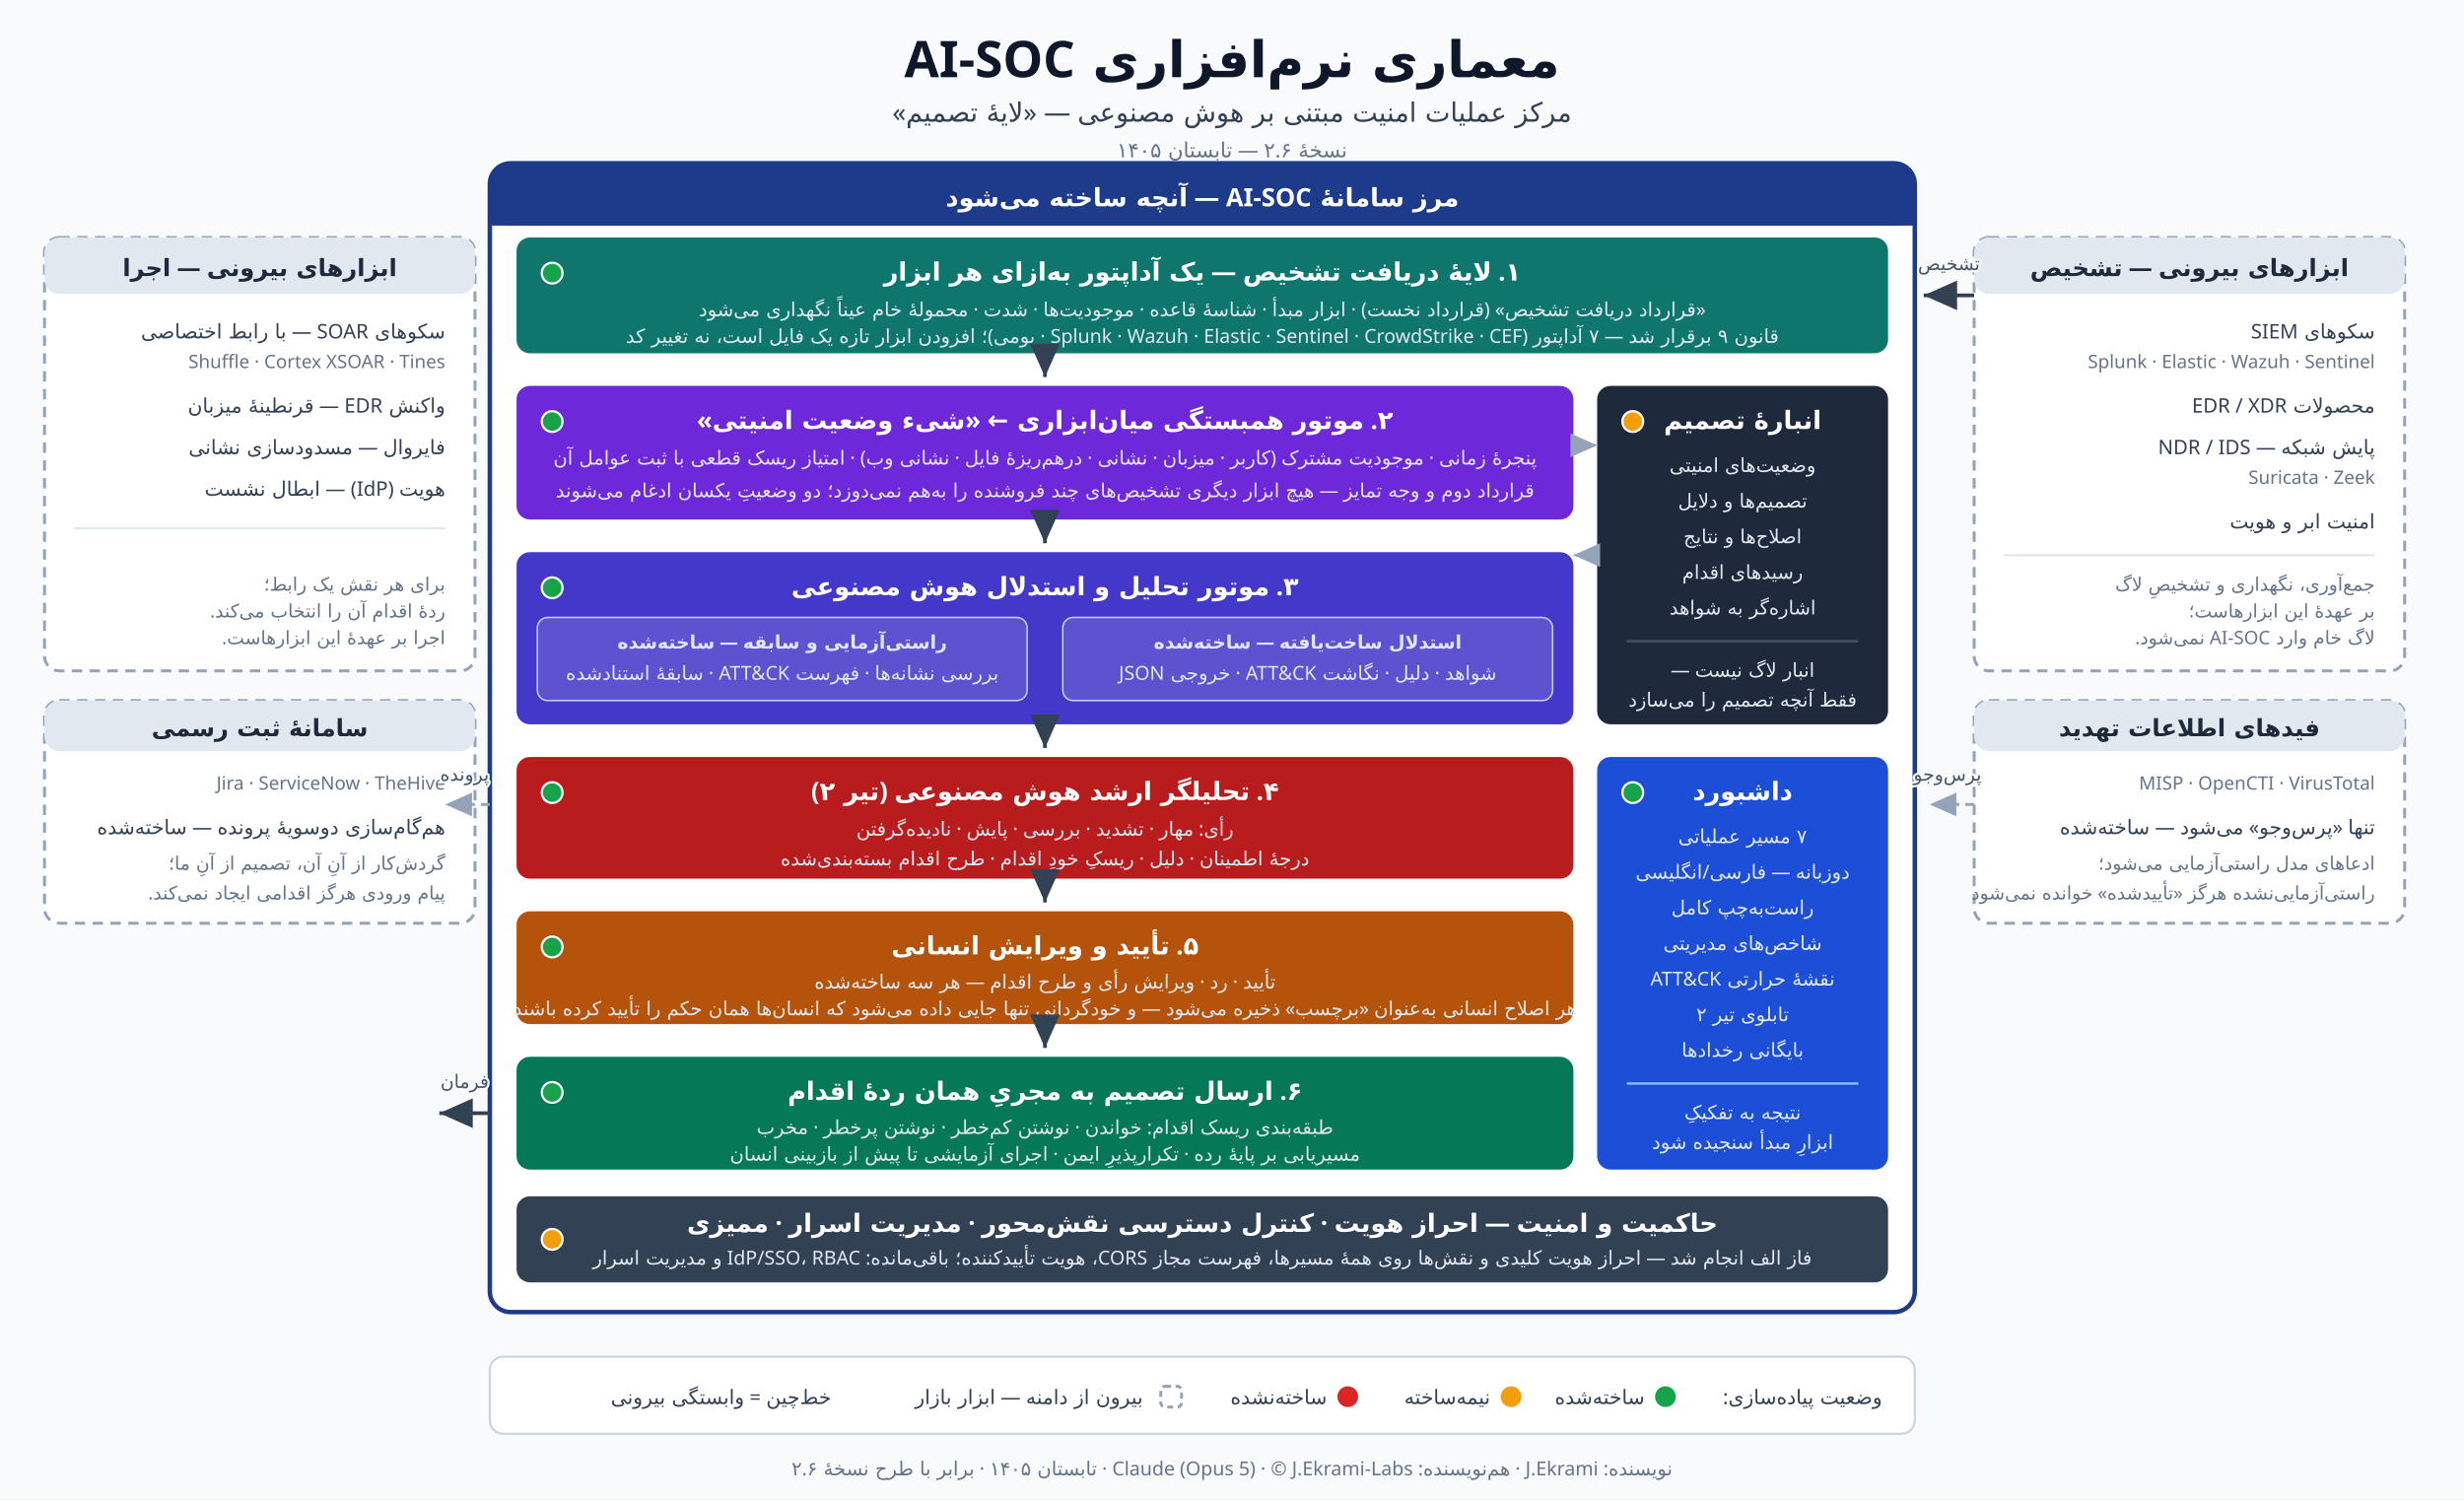
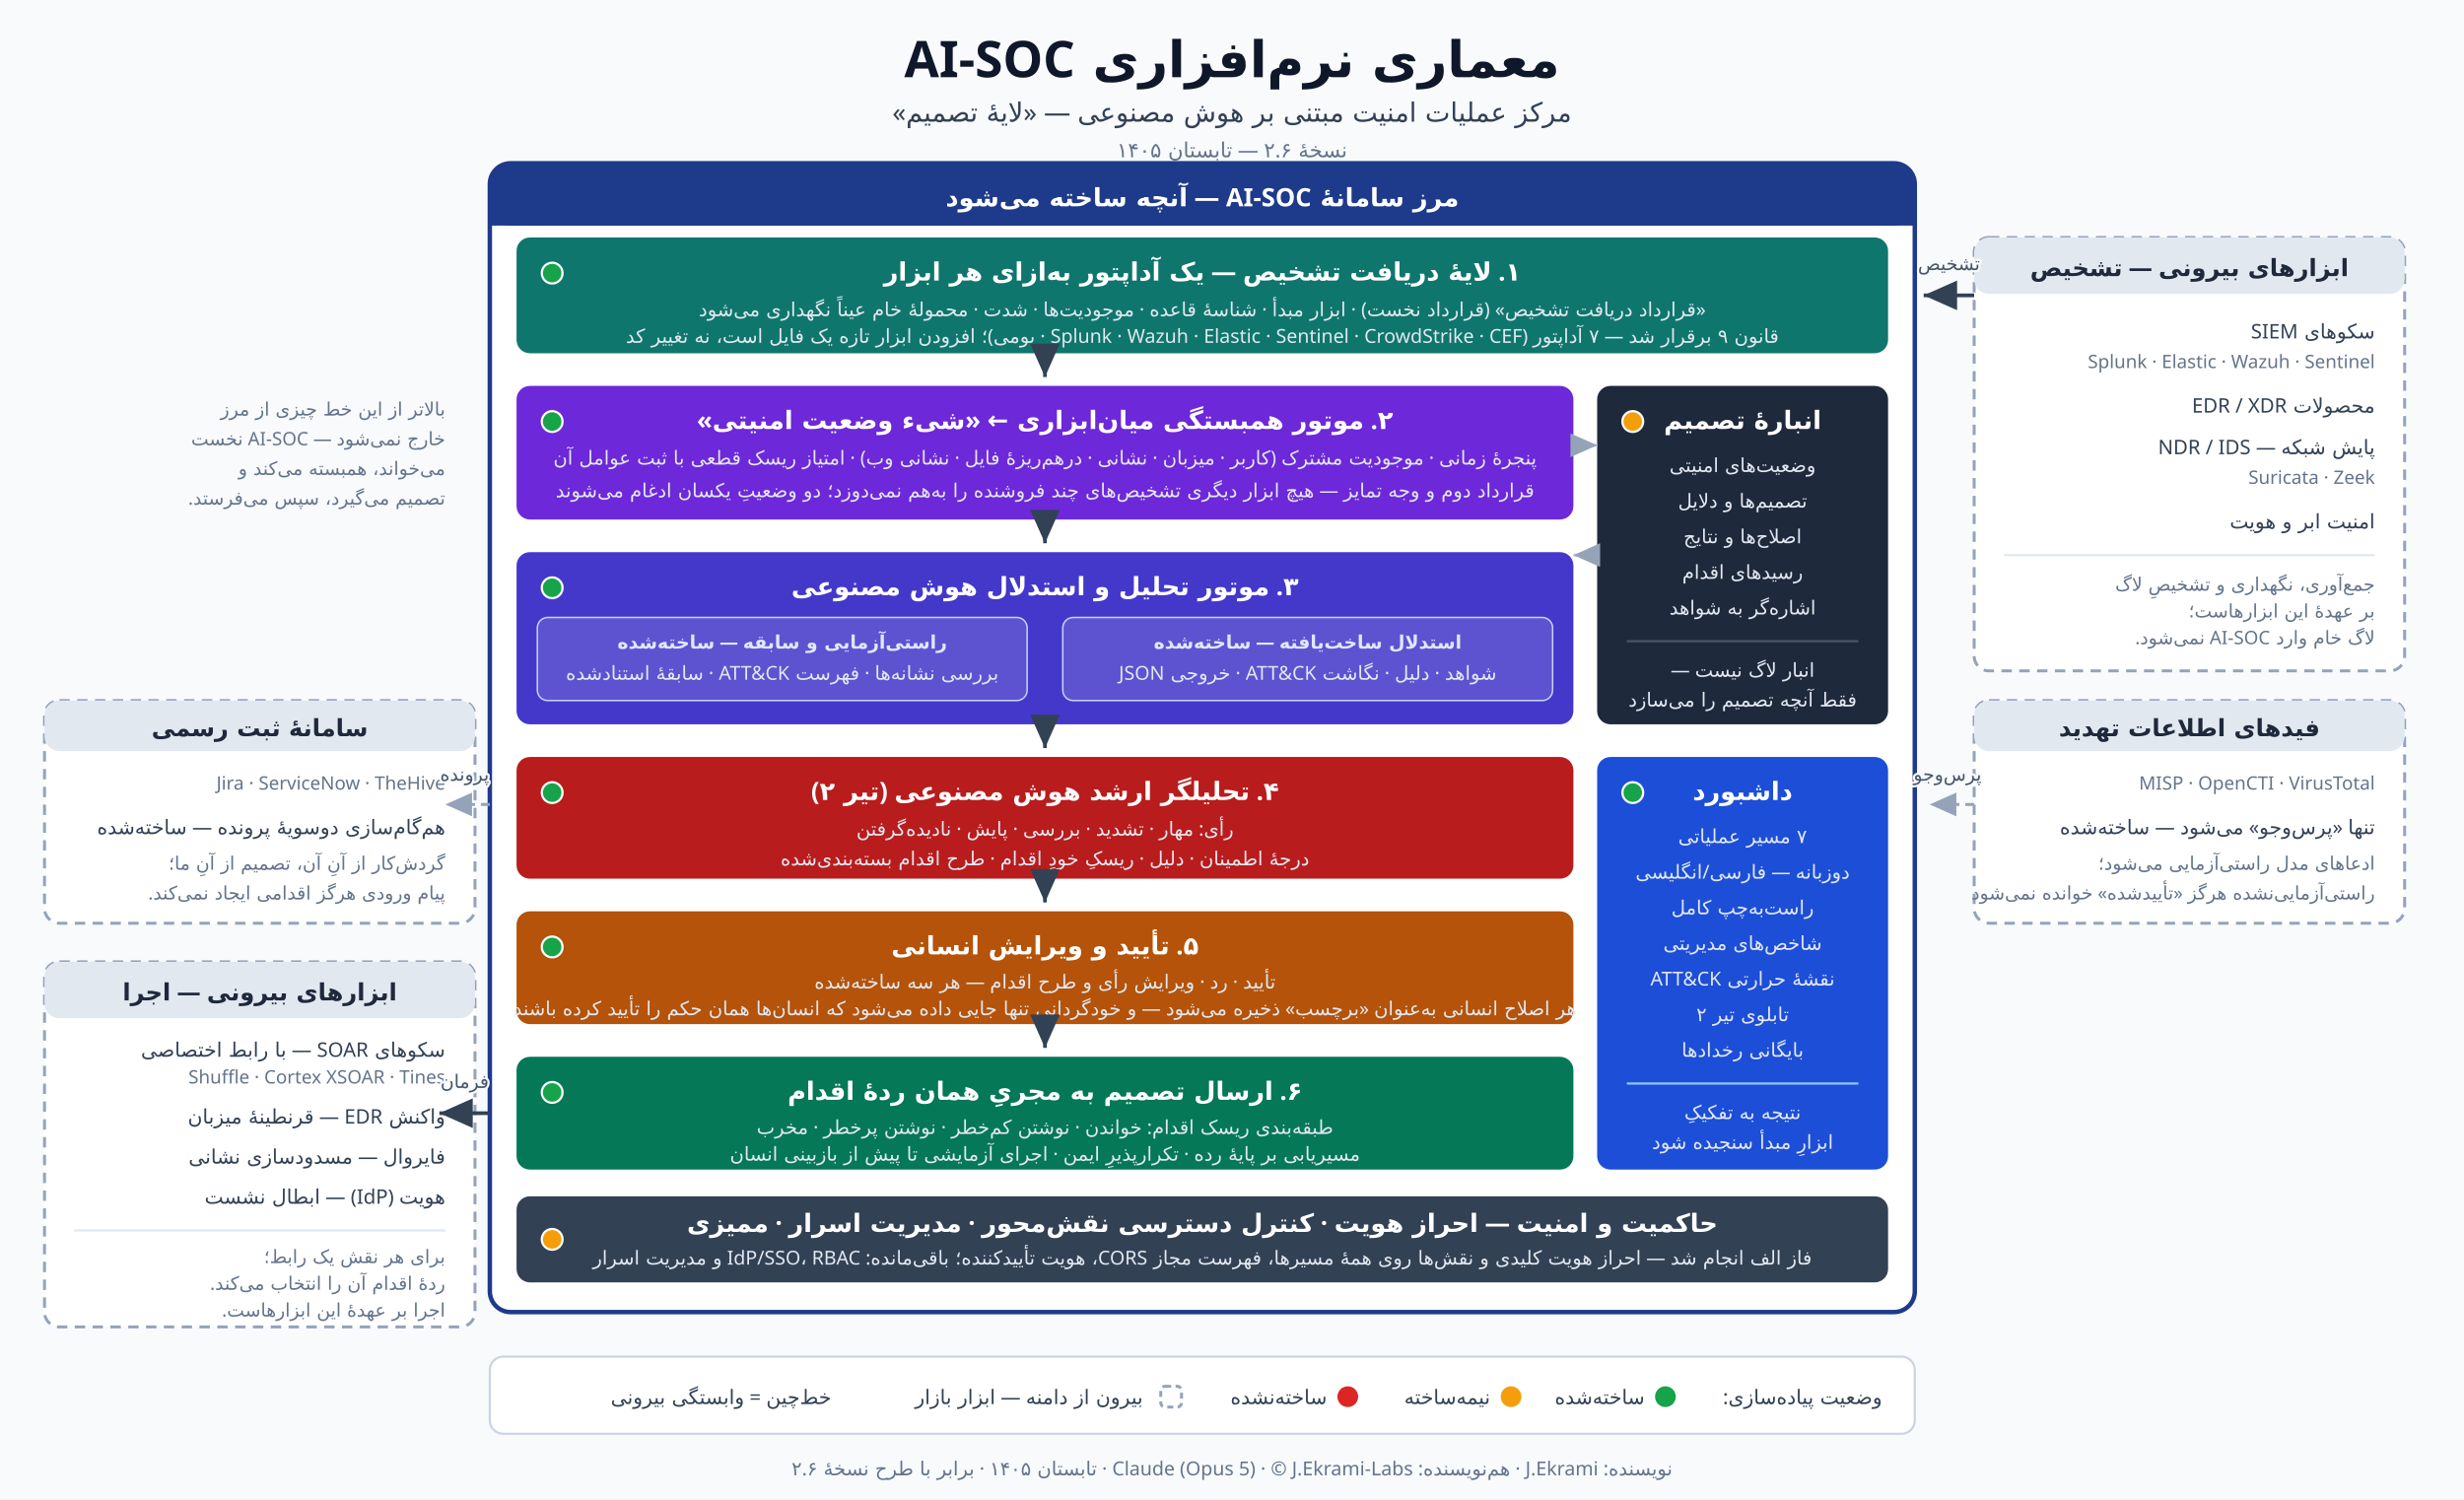
<svg xmlns="http://www.w3.org/2000/svg" viewBox="0 0 1660 1010" width="1660" height="1010" font-family="Vazirmatn, 'Segoe UI', Tahoma, 'Iranian Sans', sans-serif">
  <style>
    text { direction: rtl; }
    .ltr { direction: ltr; unicode-bidi: isolate; }
    .t1 { font-size: 34px; font-weight: 700; fill: #0f172a; }
    .t2 { font-size: 18px; fill: #334155; }
    .t3 { font-size: 14px; fill: #64748b; }
    .box-title { font-size: 17px; font-weight: 700; fill: #ffffff; }
    .box-sub { font-size: 13px; fill: #e2e8f0; }
    .ext-title { font-size: 16px; font-weight: 700; fill: #1e293b; }
    .ext-item { font-size: 13.5px; fill: #334155; }
    .ext-note { font-size: 12.5px; fill: #64748b; }
    .chip { font-size: 12.5px; font-weight: 700; }
    .lbl { font-size: 12.5px; fill: #475569; paint-order: stroke; stroke: #f8fafc; stroke-width: 3px; stroke-linejoin: round; }
    .legend { font-size: 13.5px; fill: #334155; }
    .foot { font-size: 13px; fill: #64748b; }
  </style>
  <defs>
    <marker id="arw" markerWidth="10" markerHeight="10" refX="9" refY="4" orient="auto">
      <path d="M0,0 L9,4 L0,8 z" fill="#334155" />
    </marker>
    <marker id="arwd" markerWidth="10" markerHeight="10" refX="9" refY="4" orient="auto">
      <path d="M0,0 L9,4 L0,8 z" fill="#94a3b8" />
    </marker>
  </defs>
  <rect x="0" y="0" width="1660" height="1010" fill="#f8fafc" />
  <text class="t1" x="830" y="52" text-anchor="middle">معماری نرم‌افزاری AI-SOC</text>
  <text class="t2" x="830" y="82" text-anchor="middle">مرکز عملیات امنیت مبتنی بر هوش مصنوعی — «لایهٔ تصمیم»</text>
  <text class="t3" x="830" y="106" text-anchor="middle">نسخهٔ ۲.۶ — تابستان ۱۴۰۵</text>
  <rect x="1330" y="160" width="290" height="292" rx="10" fill="#ffffff" stroke="#94a3b8" stroke-width="2" stroke-dasharray="7 5" />
  <rect x="1330" y="160" width="290" height="38" rx="10" fill="#e2e8f0" />
  <text class="ext-title" x="1475" y="186" text-anchor="middle">ابزارهای بیرونی — تشخیص</text>
  <text class="ext-item" x="1600" y="228" text-anchor="start">سکوهای SIEM</text>
  <text class="ext-note ltr" x="1600" y="248" text-anchor="end">Splunk · Elastic · Wazuh · Sentinel</text>
  <text class="ext-item" x="1600" y="278" text-anchor="start">محصولات EDR / XDR</text>
  <text class="ext-item" x="1600" y="306" text-anchor="start">پایش شبکه — NDR / IDS</text>
  <text class="ext-note ltr" x="1600" y="326" text-anchor="end">Suricata · Zeek</text>
  <text class="ext-item" x="1600" y="356" text-anchor="start">امنیت ابر و هویت</text>
  <line x1="1350" y1="374" x2="1600" y2="374" stroke="#e2e8f0" stroke-width="1.5" />
  <text class="ext-note" x="1600" y="398" text-anchor="start">جمع‌آوری، نگهداری و تشخیصِ لاگ</text>
  <text class="ext-note" x="1600" y="416" text-anchor="start">بر عهدهٔ این ابزارهاست؛</text>
  <text class="ext-note" x="1600" y="434" text-anchor="start">لاگ خام وارد AI-SOC نمی‌شود.</text>
  <rect x="1330" y="472" width="290" height="150" rx="10" fill="#ffffff" stroke="#94a3b8" stroke-width="2" stroke-dasharray="7 5" />
  <rect x="1330" y="472" width="290" height="34" rx="10" fill="#e2e8f0" />
  <text class="ext-title" x="1475" y="496" text-anchor="middle">فیدهای اطلاعات تهدید</text>
  <text class="ext-note ltr" x="1600" y="532" text-anchor="end">MISP · OpenCTI · VirusTotal</text>
  <text class="ext-item" x="1600" y="562" text-anchor="start">تنها «پرس‌وجو» می‌شود — ساخته‌شده</text>
  <text class="ext-note" x="1600" y="586" text-anchor="start">ادعاهای مدل راستی‌آزمایی می‌شود؛</text>
  <text class="ext-note" x="1600" y="606" text-anchor="start">راستی‌آزمایی‌نشده هرگز «تأییدشده» خوانده نمی‌شود</text>
-   <rect x="30" y="160" width="290" height="292" rx="10" fill="#ffffff" stroke="#94a3b8" stroke-width="2" stroke-dasharray="7 5" />
-   <rect x="30" y="160" width="290" height="38" rx="10" fill="#e2e8f0" />
-   <text class="ext-title" x="175" y="186" text-anchor="middle">ابزارهای بیرونی — اجرا</text>
-   <text class="ext-item" x="300" y="228" text-anchor="start">سکوهای SOAR — با رابط اختصاصی</text>
-   <text class="ext-note ltr" x="300" y="248" text-anchor="end">Shuffle · Cortex XSOAR · Tines</text>
-   <text class="ext-item" x="300" y="278" text-anchor="start">واکنش EDR — قرنطینهٔ میزبان</text>
-   <text class="ext-item" x="300" y="306" text-anchor="start">فایروال — مسدودسازی نشانی</text>
-   <text class="ext-item" x="300" y="334" text-anchor="start">هویت (IdP) — ابطال نشست</text>
-   <line x1="50" y1="356" x2="300" y2="356" stroke="#e2e8f0" stroke-width="1.5" />
-   <text class="ext-note" x="300" y="398" text-anchor="start">برای هر نقش یک رابط؛</text>
-   <text class="ext-note" x="300" y="416" text-anchor="start">ردهٔ اقدام آن را انتخاب می‌کند.</text>
-   <text class="ext-note" x="300" y="434" text-anchor="start">اجرا بر عهدهٔ این ابزارهاست.</text>
+   <text class="ext-note" x="300" y="280" text-anchor="start">بالاتر از این خط چیزی از مرز</text>
+   <text class="ext-note" x="300" y="300" text-anchor="start">خارج نمی‌شود — AI-SOC نخست</text>
+   <text class="ext-note" x="300" y="320" text-anchor="start">می‌خواند، همبسته می‌کند و</text>
+   <text class="ext-note" x="300" y="340" text-anchor="start">تصمیم می‌گیرد، سپس می‌فرستد.</text>
+   <rect x="30" y="648" width="290" height="246" rx="10" fill="#ffffff" stroke="#94a3b8" stroke-width="2" stroke-dasharray="7 5" />
+   <rect x="30" y="648" width="290" height="38" rx="10" fill="#e2e8f0" />
+   <text class="ext-title" x="175" y="674" text-anchor="middle">ابزارهای بیرونی — اجرا</text>
+   <text class="ext-item" x="300" y="712" text-anchor="start">سکوهای SOAR — با رابط اختصاصی</text>
+   <text class="ext-note ltr" x="300" y="730" text-anchor="end">Shuffle · Cortex XSOAR · Tines</text>
+   <text class="ext-item" x="300" y="757" text-anchor="start">واکنش EDR — قرنطینهٔ میزبان</text>
+   <text class="ext-item" x="300" y="784" text-anchor="start">فایروال — مسدودسازی نشانی</text>
+   <text class="ext-item" x="300" y="811" text-anchor="start">هویت (IdP) — ابطال نشست</text>
+   <line x1="50" y1="829" x2="300" y2="829" stroke="#e2e8f0" stroke-width="1.5" />
+   <text class="ext-note" x="300" y="851" text-anchor="start">برای هر نقش یک رابط؛</text>
+   <text class="ext-note" x="300" y="869" text-anchor="start">ردهٔ اقدام آن را انتخاب می‌کند.</text>
+   <text class="ext-note" x="300" y="887" text-anchor="start">اجرا بر عهدهٔ این ابزارهاست.</text>
  <rect x="30" y="472" width="290" height="150" rx="10" fill="#ffffff" stroke="#94a3b8" stroke-width="2" stroke-dasharray="7 5" />
  <rect x="30" y="472" width="290" height="34" rx="10" fill="#e2e8f0" />
  <text class="ext-title" x="175" y="496" text-anchor="middle">سامانهٔ ثبت رسمی</text>
  <text class="ext-note ltr" x="300" y="532" text-anchor="end">Jira · ServiceNow · TheHive</text>
  <text class="ext-item" x="300" y="562" text-anchor="start">هم‌گام‌سازی دوسویهٔ پرونده — ساخته‌شده</text>
  <text class="ext-note" x="300" y="586" text-anchor="start">گردش‌کار از آنِ آن، تصمیم از آنِ ما؛</text>
  <text class="ext-note" x="300" y="606" text-anchor="start">پیام ورودی هرگز اقدامی ایجاد نمی‌کند.</text>
  <rect x="330" y="110" width="960" height="774" rx="14" fill="#ffffff" stroke="#1e3a8a" stroke-width="3" />
  <rect x="330" y="110" width="960" height="42" rx="14" fill="#1e3a8a" />
  <rect x="330" y="140" width="960" height="12" fill="#1e3a8a" />
  <text class="box-title" x="810" y="139" text-anchor="middle">مرز سامانهٔ AI-SOC — آنچه ساخته می‌شود</text>
  <rect x="348" y="160" width="924" height="78" rx="9" fill="#0f766e" />
  <circle cx="372" cy="184" r="7" fill="#16a34a" stroke="#ffffff" stroke-width="1.5" />
  <text class="box-title" x="810" y="189" text-anchor="middle">۱. لایهٔ دریافت تشخیص — یک آداپتور به‌ازای هر ابزار</text>
  <text class="box-sub" x="810" y="213" text-anchor="middle">«قرارداد دریافت تشخیص» (قرارداد نخست) · ابزار مبدأ · شناسهٔ قاعده · موجودیت‌ها · شدت · محمولهٔ خام عیناً نگهداری می‌شود</text>
  <text class="box-sub" x="810" y="231" text-anchor="middle">قانون ۹ برقرار شد — ۷ آداپتور (Splunk · Wazuh · Elastic · Sentinel · CrowdStrike · CEF · بومی)؛ افزودن ابزار تازه یک فایل است، نه تغییر کد</text>
  <rect x="348" y="260" width="712" height="90" rx="9" fill="#6d28d9" />
  <circle cx="372" cy="284" r="7" fill="#16a34a" stroke="#ffffff" stroke-width="1.5" />
  <text class="box-title" x="704" y="289" text-anchor="middle">۲. موتور همبستگی میان‌ابزاری ← «شیء وضعیت امنیتی»</text>
  <text class="box-sub" x="704" y="313" text-anchor="middle">پنجرهٔ زمانی · موجودیت مشترک (کاربر · میزبان · نشانی · درهم‌ریزهٔ فایل · نشانی وب) · امتیاز ریسک قطعی با ثبت عوامل آن</text>
  <text class="box-sub" x="704" y="335" text-anchor="middle">قرارداد دوم و وجه تمایز — هیچ ابزار دیگری تشخیص‌های چند فروشنده را به‌هم نمی‌دوزد؛ دو وضعیتِ یکسان ادغام می‌شوند</text>
  <rect x="348" y="372" width="712" height="116" rx="9" fill="#4338ca" />
  <circle cx="372" cy="396" r="7" fill="#16a34a" stroke="#ffffff" stroke-width="1.5" />
  <text class="box-title" x="704" y="401" text-anchor="middle">۳. موتور تحلیل و استدلال هوش مصنوعی</text>
  <rect x="716" y="416" width="330" height="56" rx="7" fill="#ffffff" fill-opacity="0.14" stroke="#c7d2fe" stroke-width="1" />
  <text class="chip" x="881" y="437" text-anchor="middle" fill="#e0e7ff">استدلال ساخت‌یافته — ساخته‌شده</text>
  <text class="box-sub" x="881" y="458" text-anchor="middle">شواهد · دلیل · نگاشت ATT&amp;CK · خروجی JSON</text>
  <rect x="362" y="416" width="330" height="56" rx="7" fill="#ffffff" fill-opacity="0.14" stroke="#c7d2fe" stroke-width="1" />
  <text class="chip" x="527" y="437" text-anchor="middle" fill="#e0e7ff">راستی‌آزمایی و سابقه — ساخته‌شده</text>
  <text class="box-sub" x="527" y="458" text-anchor="middle">بررسی نشانه‌ها · فهرست ATT&amp;CK · سابقهٔ استنادشده</text>
  <rect x="348" y="510" width="712" height="82" rx="9" fill="#b91c1c" />
  <circle cx="372" cy="534" r="7" fill="#16a34a" stroke="#ffffff" stroke-width="1.5" />
  <text class="box-title" x="704" y="539" text-anchor="middle">۴. تحلیلگر ارشد هوش مصنوعی (تیر ۲)</text>
  <text class="box-sub" x="704" y="563" text-anchor="middle">رأی: مهار · تشدید · بررسی · پایش · نادیده‌گرفتن</text>
  <text class="box-sub" x="704" y="583" text-anchor="middle">درجهٔ اطمینان · دلیل · ریسکِ خودِ اقدام · طرح اقدام بسته‌بندی‌شده</text>
  <rect x="348" y="614" width="712" height="76" rx="9" fill="#b45309" />
  <circle cx="372" cy="638" r="7" fill="#16a34a" stroke="#ffffff" stroke-width="1.5" />
  <text class="box-title" x="704" y="643" text-anchor="middle">۵. تأیید و ویرایش انسانی</text>
  <text class="box-sub" x="704" y="666" text-anchor="middle">تأیید · رد · ویرایش رأی و طرح اقدام — هر سه ساخته‌شده</text>
  <text class="box-sub" x="704" y="684" text-anchor="middle">هر اصلاح انسانی به‌عنوان «برچسب» ذخیره می‌شود — و خودگردانی تنها جایی داده می‌شود که انسان‌ها همان حکم را تأیید کرده باشند</text>
  <rect x="348" y="712" width="712" height="76" rx="9" fill="#047857" />
  <circle cx="372" cy="736" r="7" fill="#16a34a" stroke="#ffffff" stroke-width="1.5" />
  <text class="box-title" x="704" y="741" text-anchor="middle">۶. ارسال تصمیم به مجریِ همان ردهٔ اقدام</text>
  <text class="box-sub" x="704" y="764" text-anchor="middle">طبقه‌بندی ریسک اقدام: خواندن · نوشتن کم‌خطر · نوشتن پرخطر · مخرب</text>
  <text class="box-sub" x="704" y="782" text-anchor="middle">مسیریابی بر پایهٔ رده · تکرارپذیرِ ایمن · اجرای آزمایشی تا پیش از بازبینی انسان</text>
  <rect x="1076" y="260" width="196" height="228" rx="9" fill="#1e293b" />
  <circle cx="1100" cy="284" r="7" fill="#f59e0b" stroke="#ffffff" stroke-width="1.5" />
  <text class="box-title" x="1174" y="289" text-anchor="middle">انبارهٔ تصمیم</text>
  <text class="box-sub" x="1174" y="318" text-anchor="middle">وضعیت‌های امنیتی</text>
  <text class="box-sub" x="1174" y="342" text-anchor="middle">تصمیم‌ها و دلایل</text>
  <text class="box-sub" x="1174" y="366" text-anchor="middle">اصلاح‌ها و نتایج</text>
  <text class="box-sub" x="1174" y="390" text-anchor="middle">رسیدهای اقدام</text>
  <text class="box-sub" x="1174" y="414" text-anchor="middle">اشاره‌گر به شواهد</text>
  <line x1="1096" y1="432" x2="1252" y2="432" stroke="#475569" stroke-width="1.5" />
  <text class="box-sub" x="1174" y="456" text-anchor="middle">انبار لاگ نیست —</text>
  <text class="box-sub" x="1174" y="476" text-anchor="middle">فقط آنچه تصمیم را می‌سازد</text>
  <rect x="1076" y="510" width="196" height="278" rx="9" fill="#1d4ed8" />
  <circle cx="1100" cy="534" r="7" fill="#16a34a" stroke="#ffffff" stroke-width="1.5" />
  <text class="box-title" x="1174" y="539" text-anchor="middle">داشبورد</text>
  <text class="box-sub" x="1174" y="568" text-anchor="middle">۷ مسیر عملیاتی</text>
  <text class="box-sub" x="1174" y="592" text-anchor="middle">دوزبانه — فارسی/انگلیسی</text>
  <text class="box-sub" x="1174" y="616" text-anchor="middle">راست‌به‌چپ کامل</text>
  <text class="box-sub" x="1174" y="640" text-anchor="middle">شاخص‌های مدیریتی</text>
  <text class="box-sub" x="1174" y="664" text-anchor="middle">نقشهٔ حرارتی ATT&amp;CK</text>
  <text class="box-sub" x="1174" y="688" text-anchor="middle">تابلوی تیر ۲</text>
  <text class="box-sub" x="1174" y="712" text-anchor="middle">بایگانی رخدادها</text>
  <line x1="1096" y1="730" x2="1252" y2="730" stroke="#93c5fd" stroke-width="1.5" />
  <text class="box-sub" x="1174" y="754" text-anchor="middle">نتیجه به تفکیکِ</text>
  <text class="box-sub" x="1174" y="774" text-anchor="middle">ابزارِ مبدأ سنجیده شود</text>
  <rect x="348" y="806" width="924" height="58" rx="9" fill="#334155" />
  <circle cx="372" cy="835" r="7" fill="#f59e0b" stroke="#ffffff" stroke-width="1.5" />
  <text class="box-title" x="810" y="830" text-anchor="middle">حاکمیت و امنیت — احراز هویت · کنترل دسترسی نقش‌محور · مدیریت اسرار · ممیزی</text>
  <text class="box-sub" x="810" y="852" text-anchor="middle">فاز الف انجام شد — احراز هویت کلیدی و نقش‌ها روی همهٔ مسیرها، فهرست مجاز CORS، هویت تأییدکننده؛ باقی‌مانده: IdP/SSO، RBAC و مدیریت اسرار</text>
  <line x1="1330" y1="199" x2="1296" y2="199" stroke="#334155" stroke-width="2.5" marker-end="url(#arw)" />
  <text class="lbl" x="1313" y="182" text-anchor="middle">تشخیص</text>
  <line x1="704" y1="238" x2="704" y2="254" stroke="#334155" stroke-width="2.5" marker-end="url(#arw)" />
  <line x1="704" y1="350" x2="704" y2="366" stroke="#334155" stroke-width="2.5" marker-end="url(#arw)" />
  <line x1="704" y1="488" x2="704" y2="504" stroke="#334155" stroke-width="2.5" marker-end="url(#arw)" />
  <line x1="704" y1="592" x2="704" y2="608" stroke="#334155" stroke-width="2.5" marker-end="url(#arw)" />
  <line x1="704" y1="690" x2="704" y2="706" stroke="#334155" stroke-width="2.5" marker-end="url(#arw)" />
  <line x1="330" y1="750" x2="296" y2="750" stroke="#334155" stroke-width="2.5" marker-end="url(#arw)" />
  <text class="lbl" x="313" y="733" text-anchor="middle">فرمان</text>
  <path d="M1330 542 L1300 542" stroke="#94a3b8" stroke-width="2" stroke-dasharray="6 4" marker-end="url(#arwd)" />
  <text class="lbl" x="1312" y="526" text-anchor="middle">پرس‌وجو</text>
  <path d="M330 542 L300 542" stroke="#94a3b8" stroke-width="2" stroke-dasharray="6 4" marker-end="url(#arwd)" />
  <text class="lbl" x="313" y="526" text-anchor="middle">پرونده</text>
  <path d="M1076 374 L1060 374" stroke="#c7d2fe" stroke-width="2" stroke-dasharray="6 4" marker-end="url(#arwd)" />
  <path d="M1060 300 L1076 300" stroke="#c7d2fe" stroke-width="2" stroke-dasharray="6 4" marker-end="url(#arwd)" />
  <rect x="330" y="914" width="960" height="52" rx="9" fill="#ffffff" stroke="#cbd5e1" stroke-width="1.5" />
  <text class="legend" x="1268" y="946" text-anchor="start">وضعیت پیاده‌سازی:</text>
  <circle cx="1122" cy="941" r="7" fill="#16a34a" />
  <text class="legend" x="1108" y="946" text-anchor="start">ساخته‌شده</text>
  <circle cx="1018" cy="941" r="7" fill="#f59e0b" />
  <text class="legend" x="1004" y="946" text-anchor="start">نیمه‌ساخته</text>
  <circle cx="908" cy="941" r="7" fill="#dc2626" />
  <text class="legend" x="894" y="946" text-anchor="start">ساخته‌نشده</text>
  <rect x="782" y="934" width="14" height="14" rx="3" fill="#ffffff" stroke="#94a3b8" stroke-width="2" stroke-dasharray="4 3" />
  <text class="legend" x="770" y="946" text-anchor="start">بیرون از دامنه — ابزار بازار</text>
  <text class="legend" x="560" y="946" text-anchor="start">خط‌چین = وابستگی بیرونی</text>
  <text class="foot" x="830" y="994" text-anchor="middle">نویسنده: J.Ekrami · هم‌نویسنده: Claude (Opus 5) · © J.Ekrami-Labs · تابستان ۱۴۰۵ · برابر با طرح نسخهٔ ۲.۶</text>
</svg>
